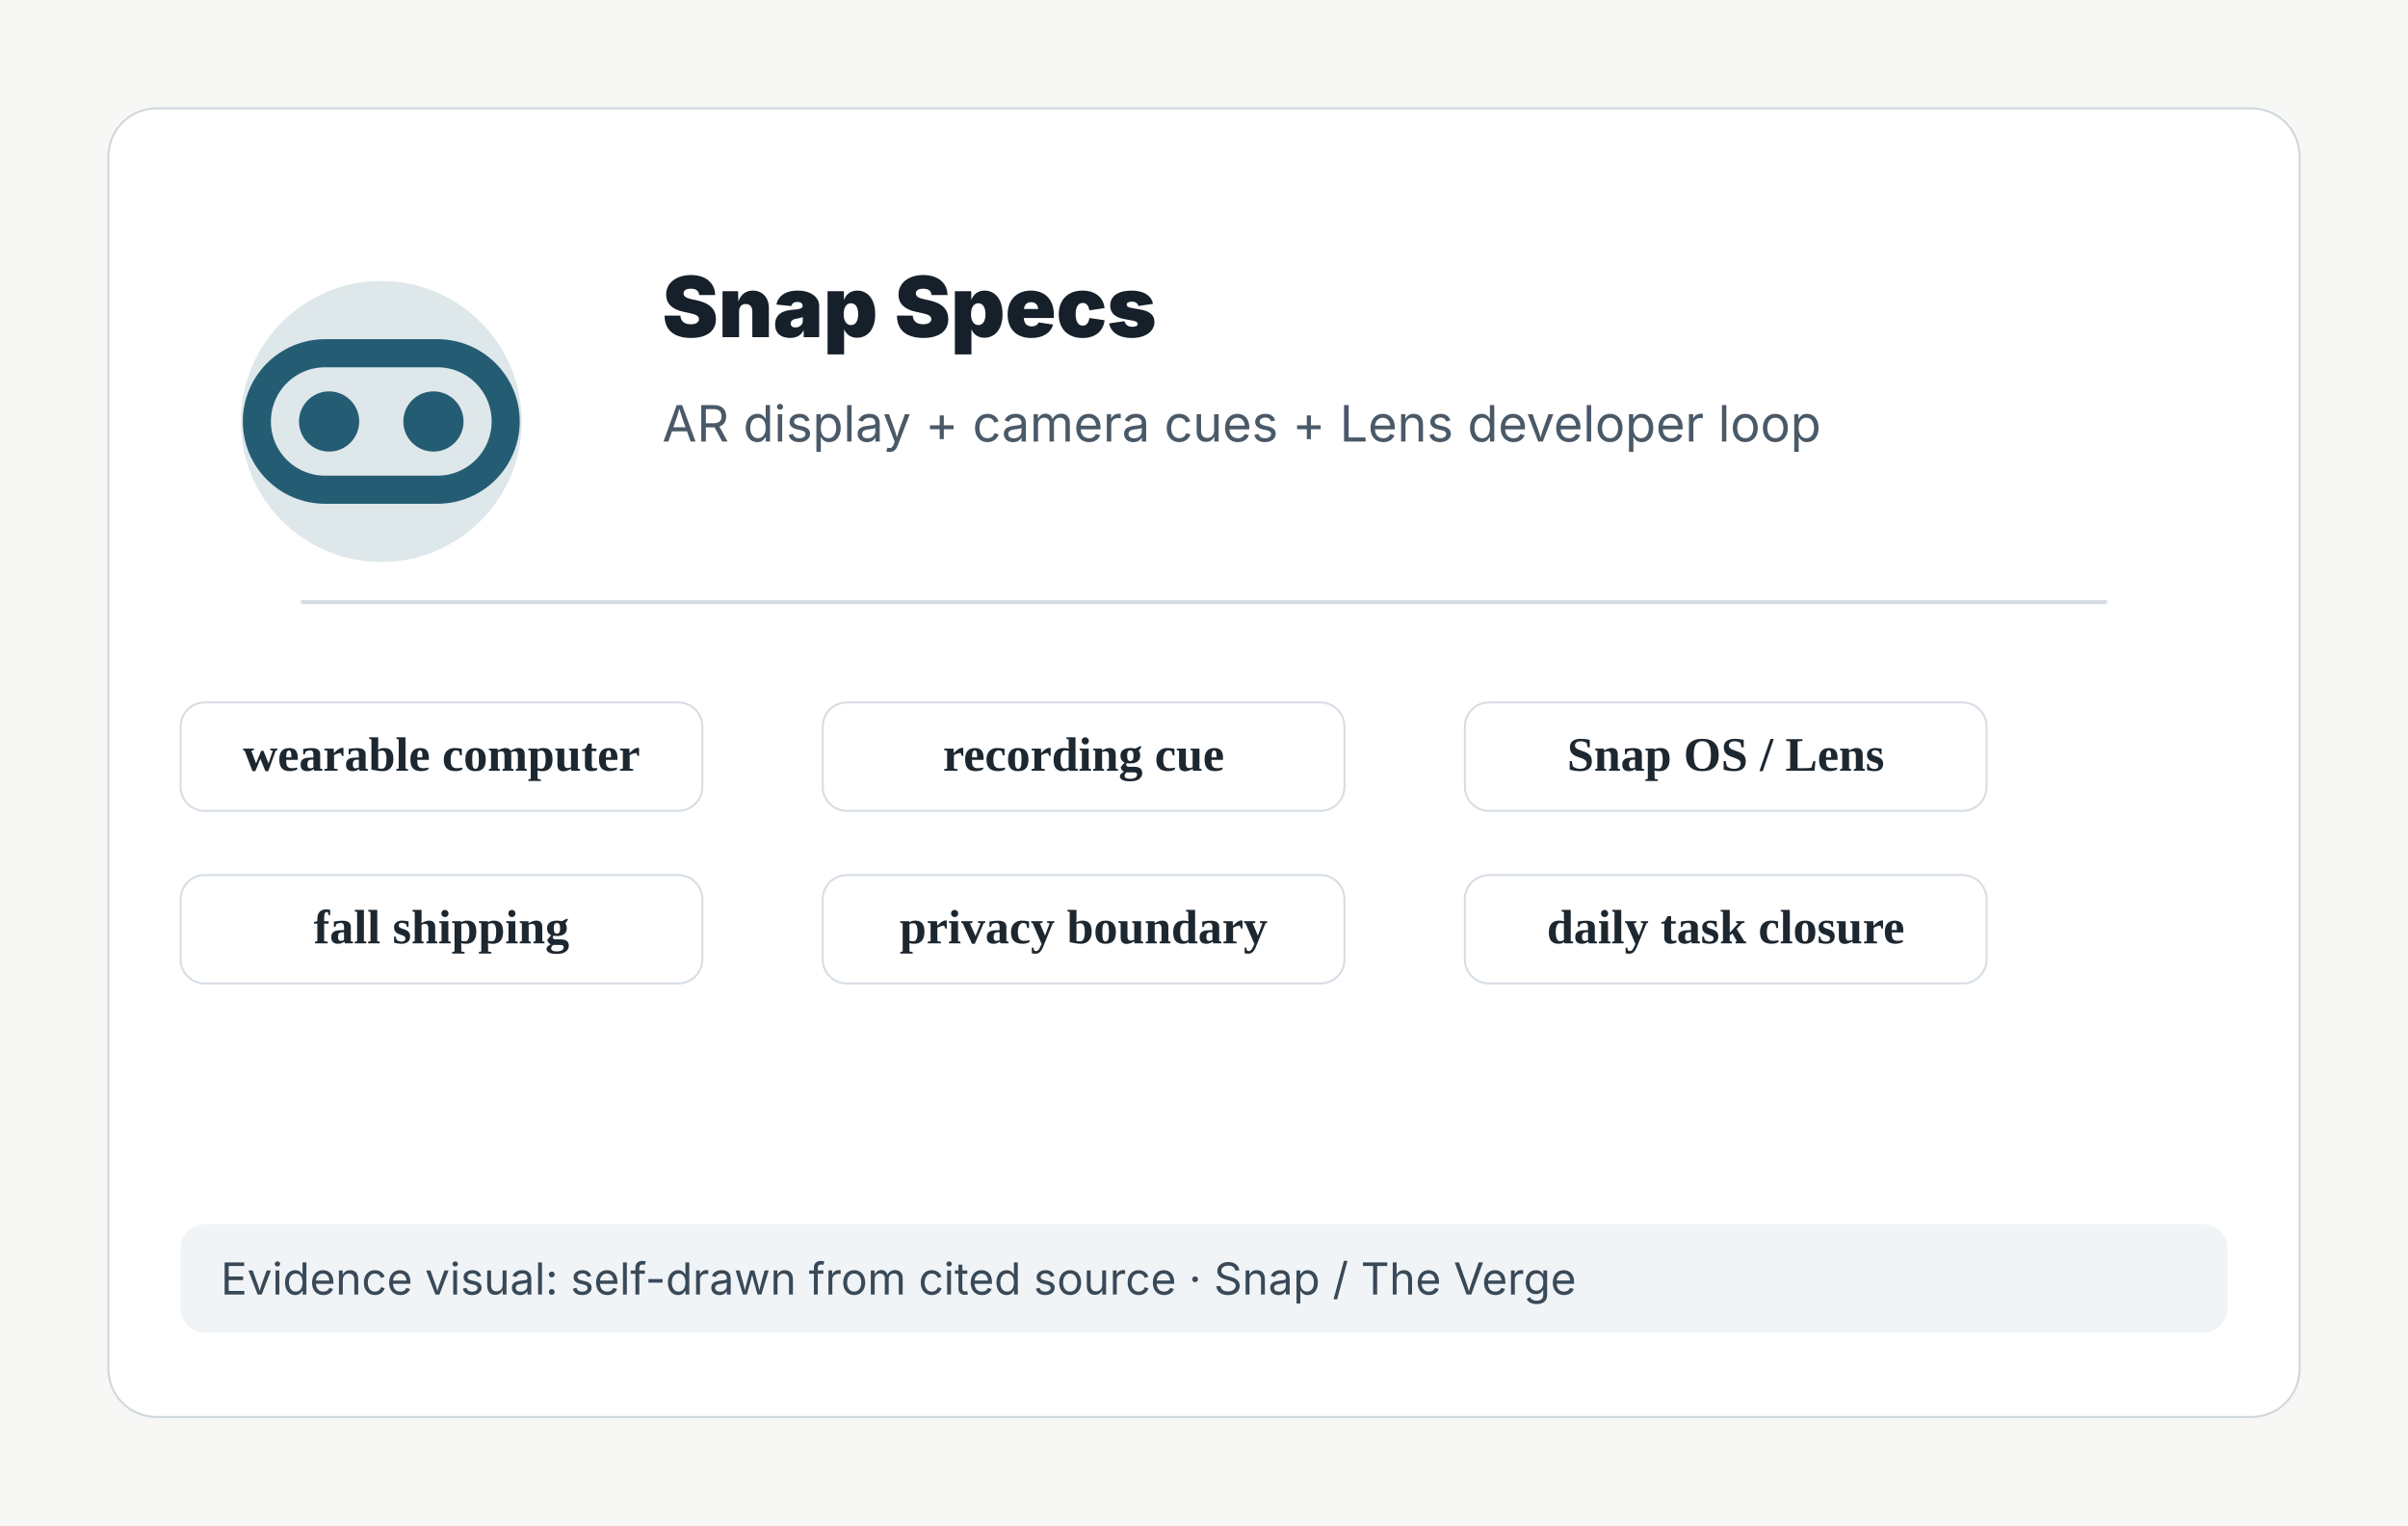
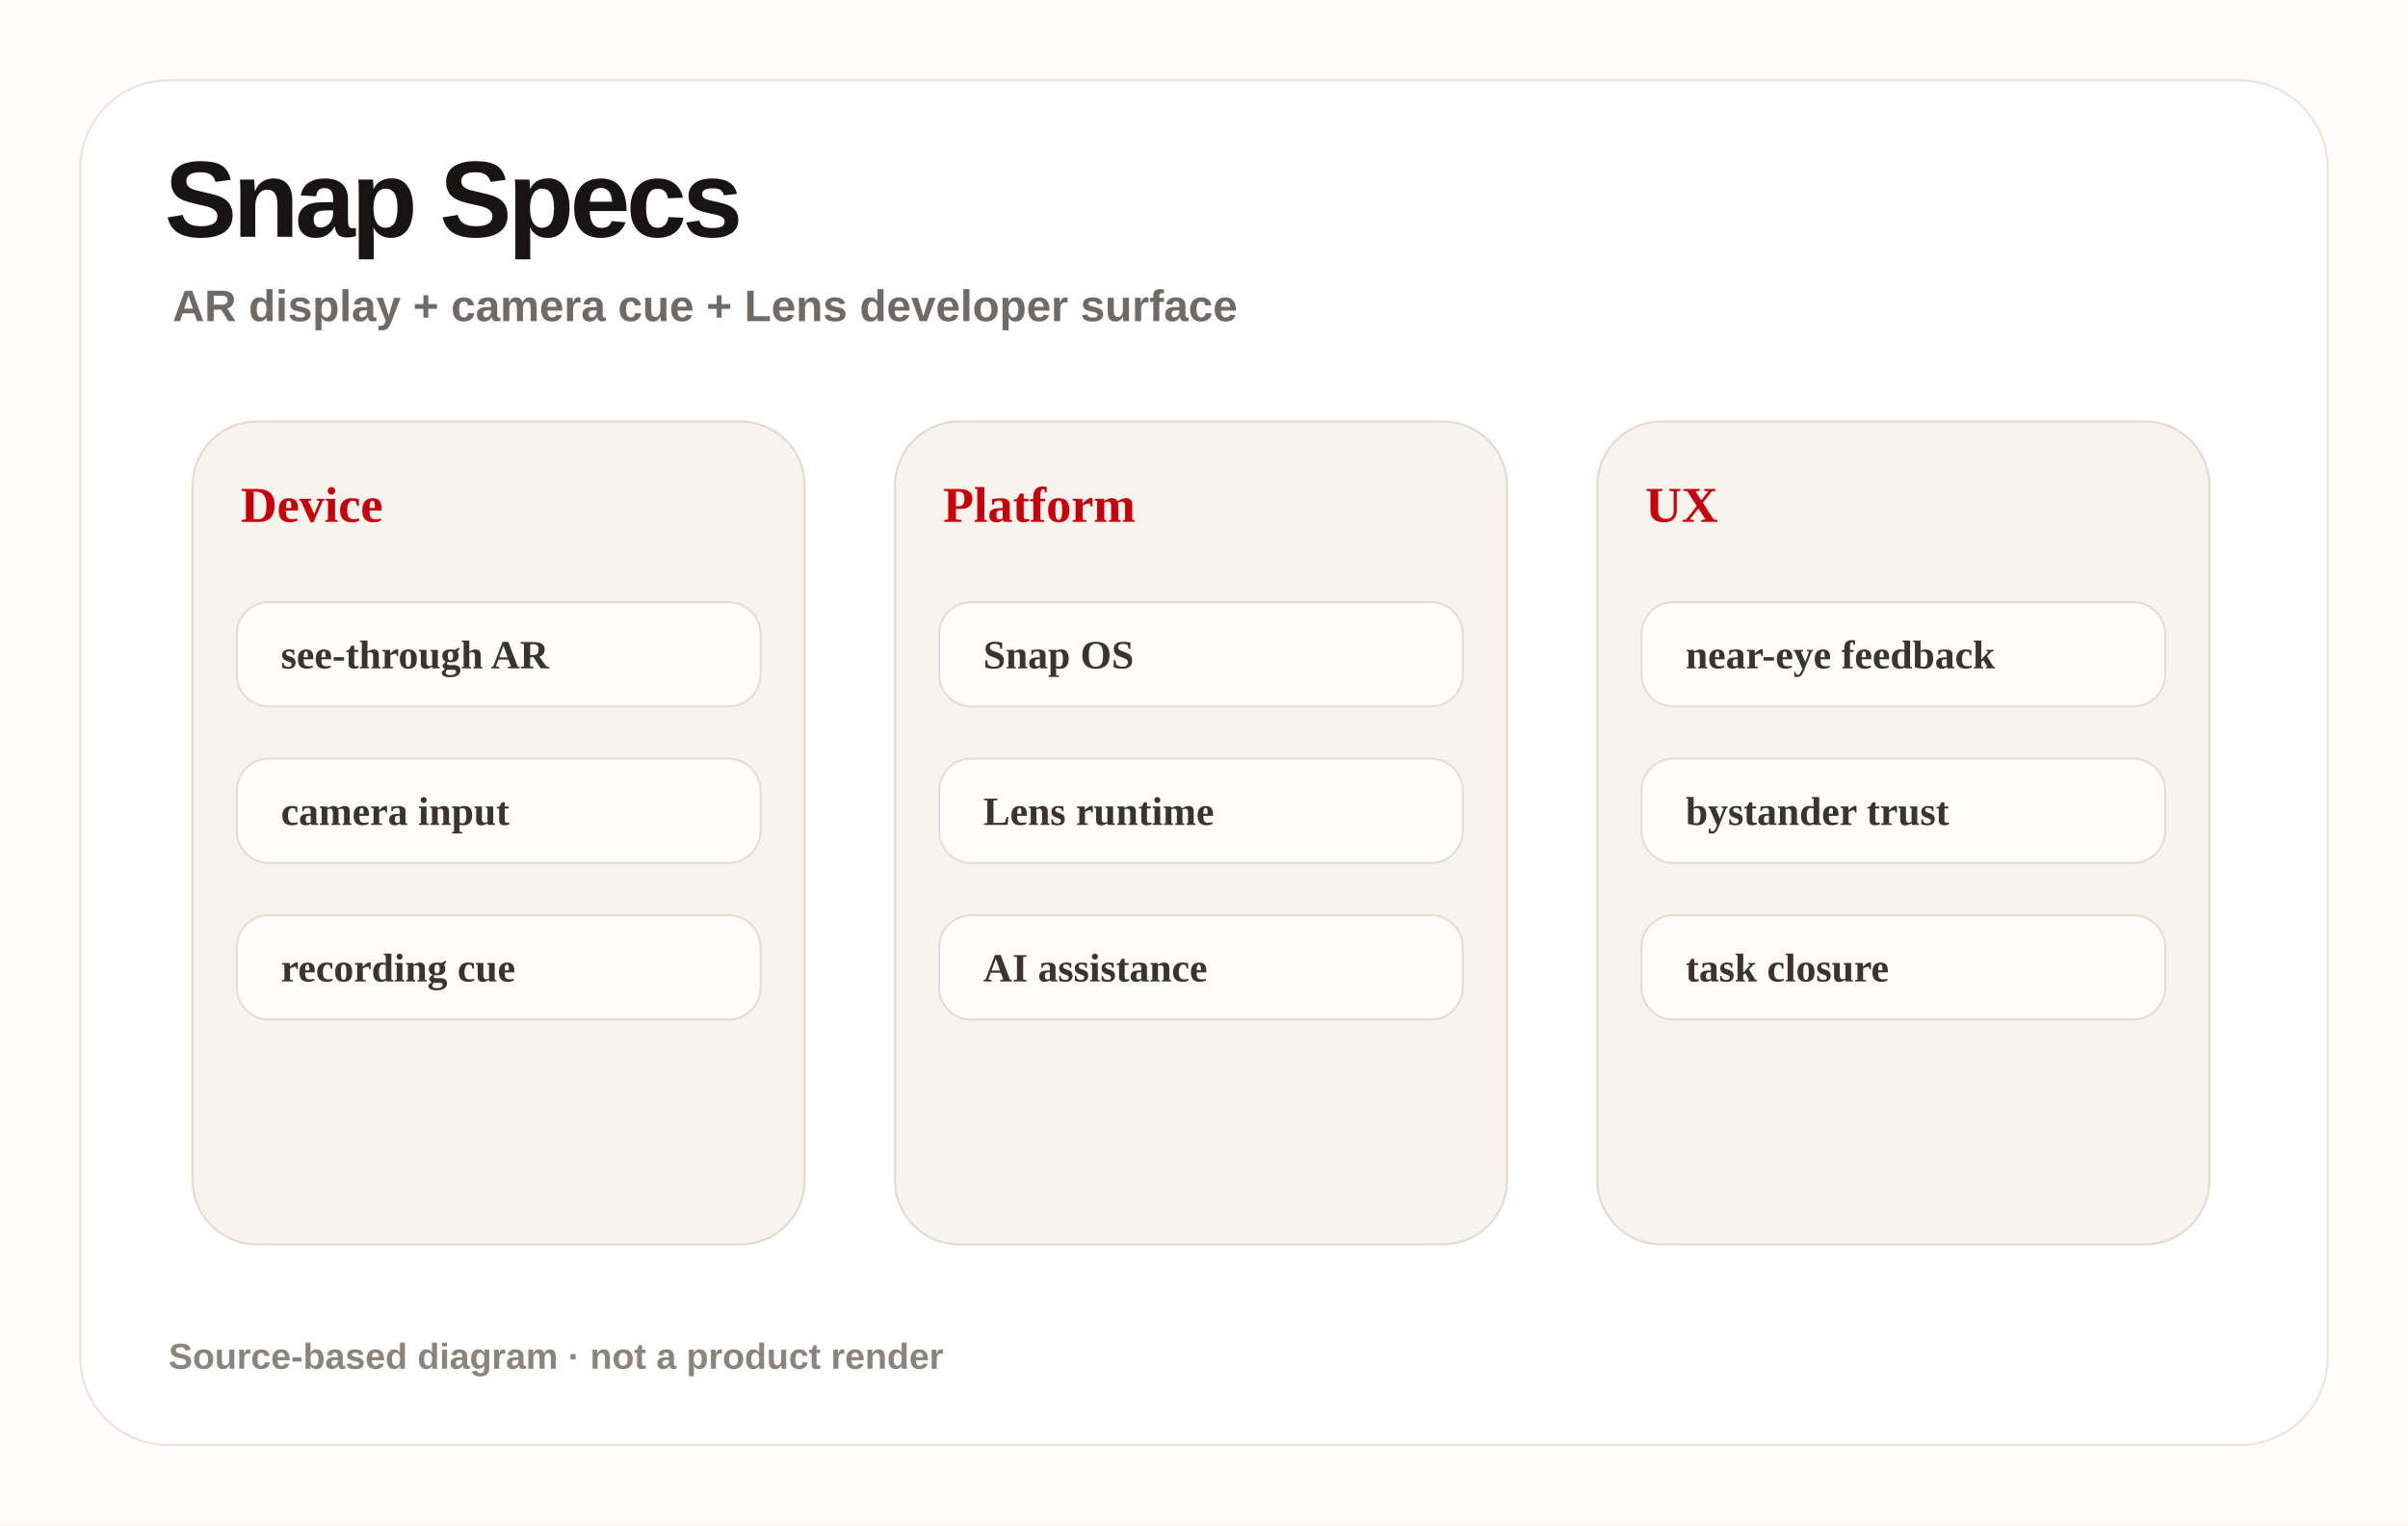
- <svg xmlns="http://www.w3.org/2000/svg" width="1200" height="760" viewBox="0 0 1200 760">
-   <rect width="1200" height="760" fill="#f7f8f6" />
-   <rect x="54" y="54" width="1092" height="652" rx="24" fill="#ffffff" stroke="#cfd7dd" />
-   <circle cx="190" cy="210" r="70" fill="#245c73" opacity="0.15" />
-   <rect x="128" y="176" width="124" height="68" rx="34" fill="none" stroke="#245c73" stroke-width="14" />
-   <circle cx="164" cy="210" r="15" fill="#245c73" />
-   <circle cx="216" cy="210" r="15" fill="#245c73" />
-   <text x="330" y="168" font-family="Inter,Arial,sans-serif" font-size="42" font-weight="900" fill="#16202a">Snap Specs</text>
-   <text x="330" y="220" font-family="Inter,Arial,sans-serif" font-size="25" fill="#4a5967">AR display + camera cues + Lens developer loop</text>
-   <path d="M150 300 H1050" stroke="#d7dde2" stroke-width="2" />
-   <rect x="90" y="350" width="260" height="54" rx="12" fill="#fff" stroke="#d6dde4" />
-   <text x="220" y="384" text-anchor="middle" font-size="24" font-weight="700" fill="#1d2730">wearable computer</text>
-   <rect x="410" y="350" width="260" height="54" rx="12" fill="#fff" stroke="#d6dde4" />
-   <text x="540" y="384" text-anchor="middle" font-size="24" font-weight="700" fill="#1d2730">recording cue</text>
-   <rect x="730" y="350" width="260" height="54" rx="12" fill="#fff" stroke="#d6dde4" />
-   <text x="860" y="384" text-anchor="middle" font-size="24" font-weight="700" fill="#1d2730">Snap OS / Lens</text>
-   <rect x="90" y="436" width="260" height="54" rx="12" fill="#fff" stroke="#d6dde4" />
-   <text x="220" y="470" text-anchor="middle" font-size="24" font-weight="700" fill="#1d2730">fall shipping</text>
-   <rect x="410" y="436" width="260" height="54" rx="12" fill="#fff" stroke="#d6dde4" />
-   <text x="540" y="470" text-anchor="middle" font-size="24" font-weight="700" fill="#1d2730">privacy boundary</text>
-   <rect x="730" y="436" width="260" height="54" rx="12" fill="#fff" stroke="#d6dde4" />
-   <text x="860" y="470" text-anchor="middle" font-size="24" font-weight="700" fill="#1d2730">daily task closure</text>
-   <rect x="90" y="610" width="1020" height="54" rx="12" fill="#f0f4f7" />
-   <text x="110" y="645" font-family="Inter,Arial,sans-serif" font-size="22" fill="#394957">Evidence visual: self-drawn from cited source · Snap / The Verge</text>
+ <svg xmlns="http://www.w3.org/2000/svg" width="1200" height="760" viewBox="0 0 1200 760" role="img" aria-label="Snap Specs">
+   <rect width="1200" height="760" fill="#fffdfa" />
+   <rect x="40" y="40" width="1120" height="680" rx="44" fill="#ffffff" stroke="#e8e3dc" />
+   <text x="82" y="118" font-family="Aptos, Arial, sans-serif" font-size="54" font-weight="950" letter-spacing="-2" fill="#171413">Snap Specs</text>
+   <text x="86" y="160" font-family="Aptos, Arial, sans-serif" font-size="22" font-weight="700" fill="#6f6a66">AR display + camera cue + Lens developer surface</text>
+   <rect x="96" y="210" width="305" height="410" rx="32" fill="#f7f3ed" stroke="#e3d9ce" />
+   <text x="120" y="260" font-size="25" font-weight="900" fill="#c7000b">Device</text>
+   <rect x="118" y="300" width="261" height="52" rx="16" fill="#fffdfa" stroke="#e5ddd4" />
+   <text x="140" y="333" font-size="20" font-weight="700" fill="#3b332d">see-through AR</text>
+   <rect x="118" y="378" width="261" height="52" rx="16" fill="#fffdfa" stroke="#e5ddd4" />
+   <text x="140" y="411" font-size="20" font-weight="700" fill="#3b332d">camera input</text>
+   <rect x="118" y="456" width="261" height="52" rx="16" fill="#fffdfa" stroke="#e5ddd4" />
+   <text x="140" y="489" font-size="20" font-weight="700" fill="#3b332d">recording cue</text>
+   <rect x="446" y="210" width="305" height="410" rx="32" fill="#f7f3ed" stroke="#e3d9ce" />
+   <text x="470" y="260" font-size="25" font-weight="900" fill="#c7000b">Platform</text>
+   <rect x="468" y="300" width="261" height="52" rx="16" fill="#fffdfa" stroke="#e5ddd4" />
+   <text x="490" y="333" font-size="20" font-weight="700" fill="#3b332d">Snap OS</text>
+   <rect x="468" y="378" width="261" height="52" rx="16" fill="#fffdfa" stroke="#e5ddd4" />
+   <text x="490" y="411" font-size="20" font-weight="700" fill="#3b332d">Lens runtime</text>
+   <rect x="468" y="456" width="261" height="52" rx="16" fill="#fffdfa" stroke="#e5ddd4" />
+   <text x="490" y="489" font-size="20" font-weight="700" fill="#3b332d">AI assistance</text>
+   <rect x="796" y="210" width="305" height="410" rx="32" fill="#f7f3ed" stroke="#e3d9ce" />
+   <text x="820" y="260" font-size="25" font-weight="900" fill="#c7000b">UX</text>
+   <rect x="818" y="300" width="261" height="52" rx="16" fill="#fffdfa" stroke="#e5ddd4" />
+   <text x="840" y="333" font-size="20" font-weight="700" fill="#3b332d">near-eye feedback</text>
+   <rect x="818" y="378" width="261" height="52" rx="16" fill="#fffdfa" stroke="#e5ddd4" />
+   <text x="840" y="411" font-size="20" font-weight="700" fill="#3b332d">bystander trust</text>
+   <rect x="818" y="456" width="261" height="52" rx="16" fill="#fffdfa" stroke="#e5ddd4" />
+   <text x="840" y="489" font-size="20" font-weight="700" fill="#3b332d">task closure</text>
+   <text x="84" y="682" font-family="Aptos, Arial, sans-serif" font-size="18" font-weight="700" fill="#8c837a">Source-based diagram · not a product render</text>
</svg>
